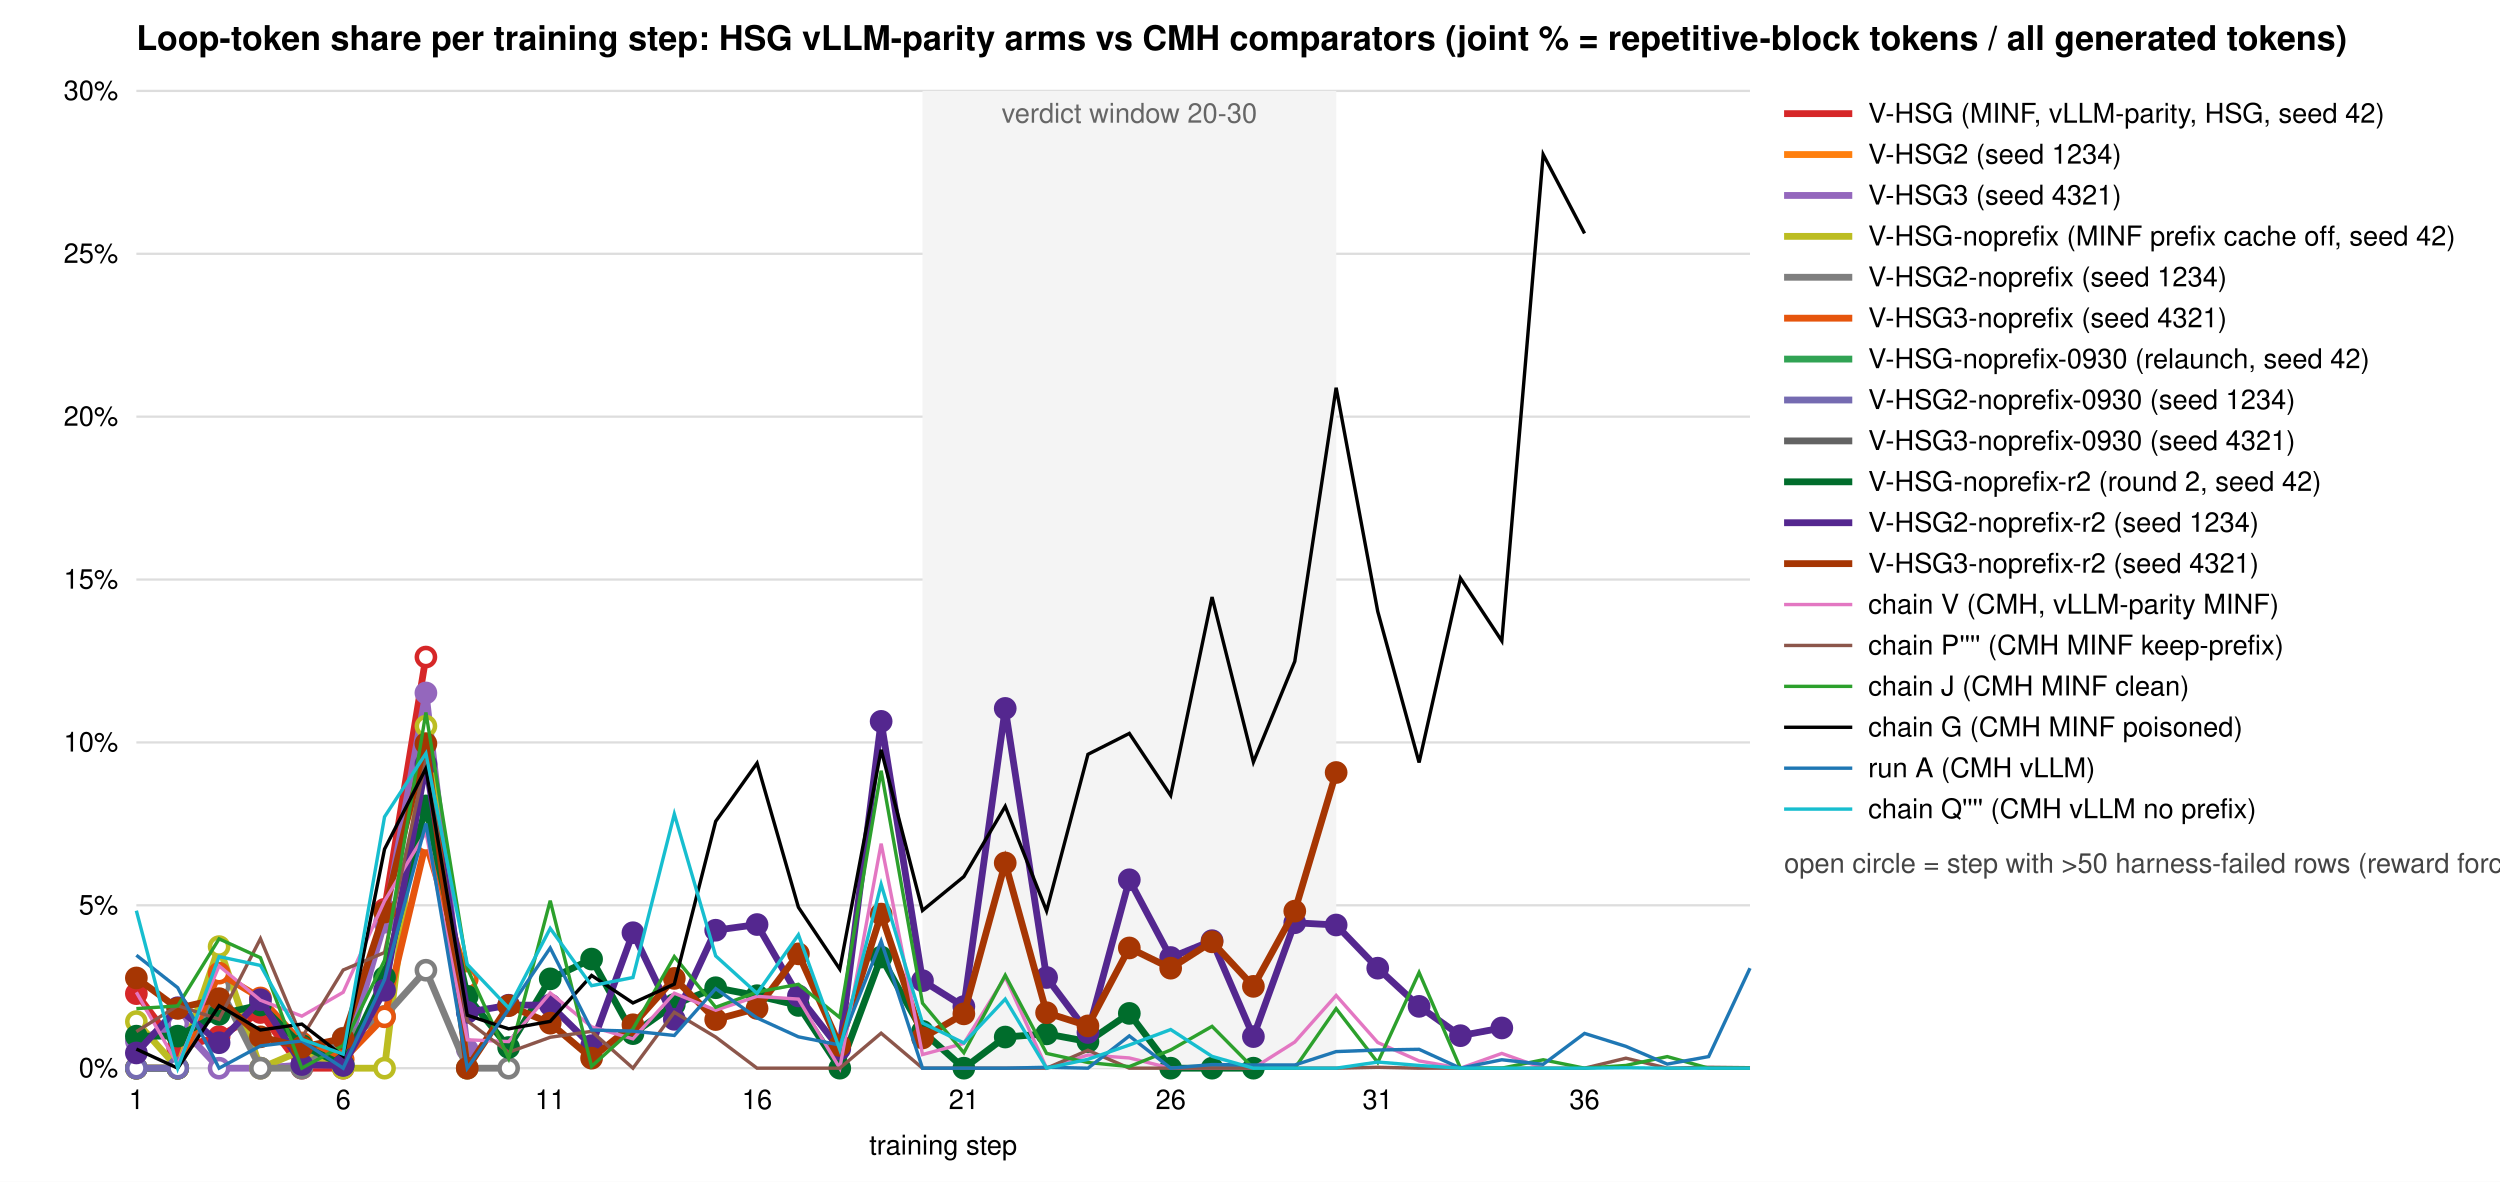
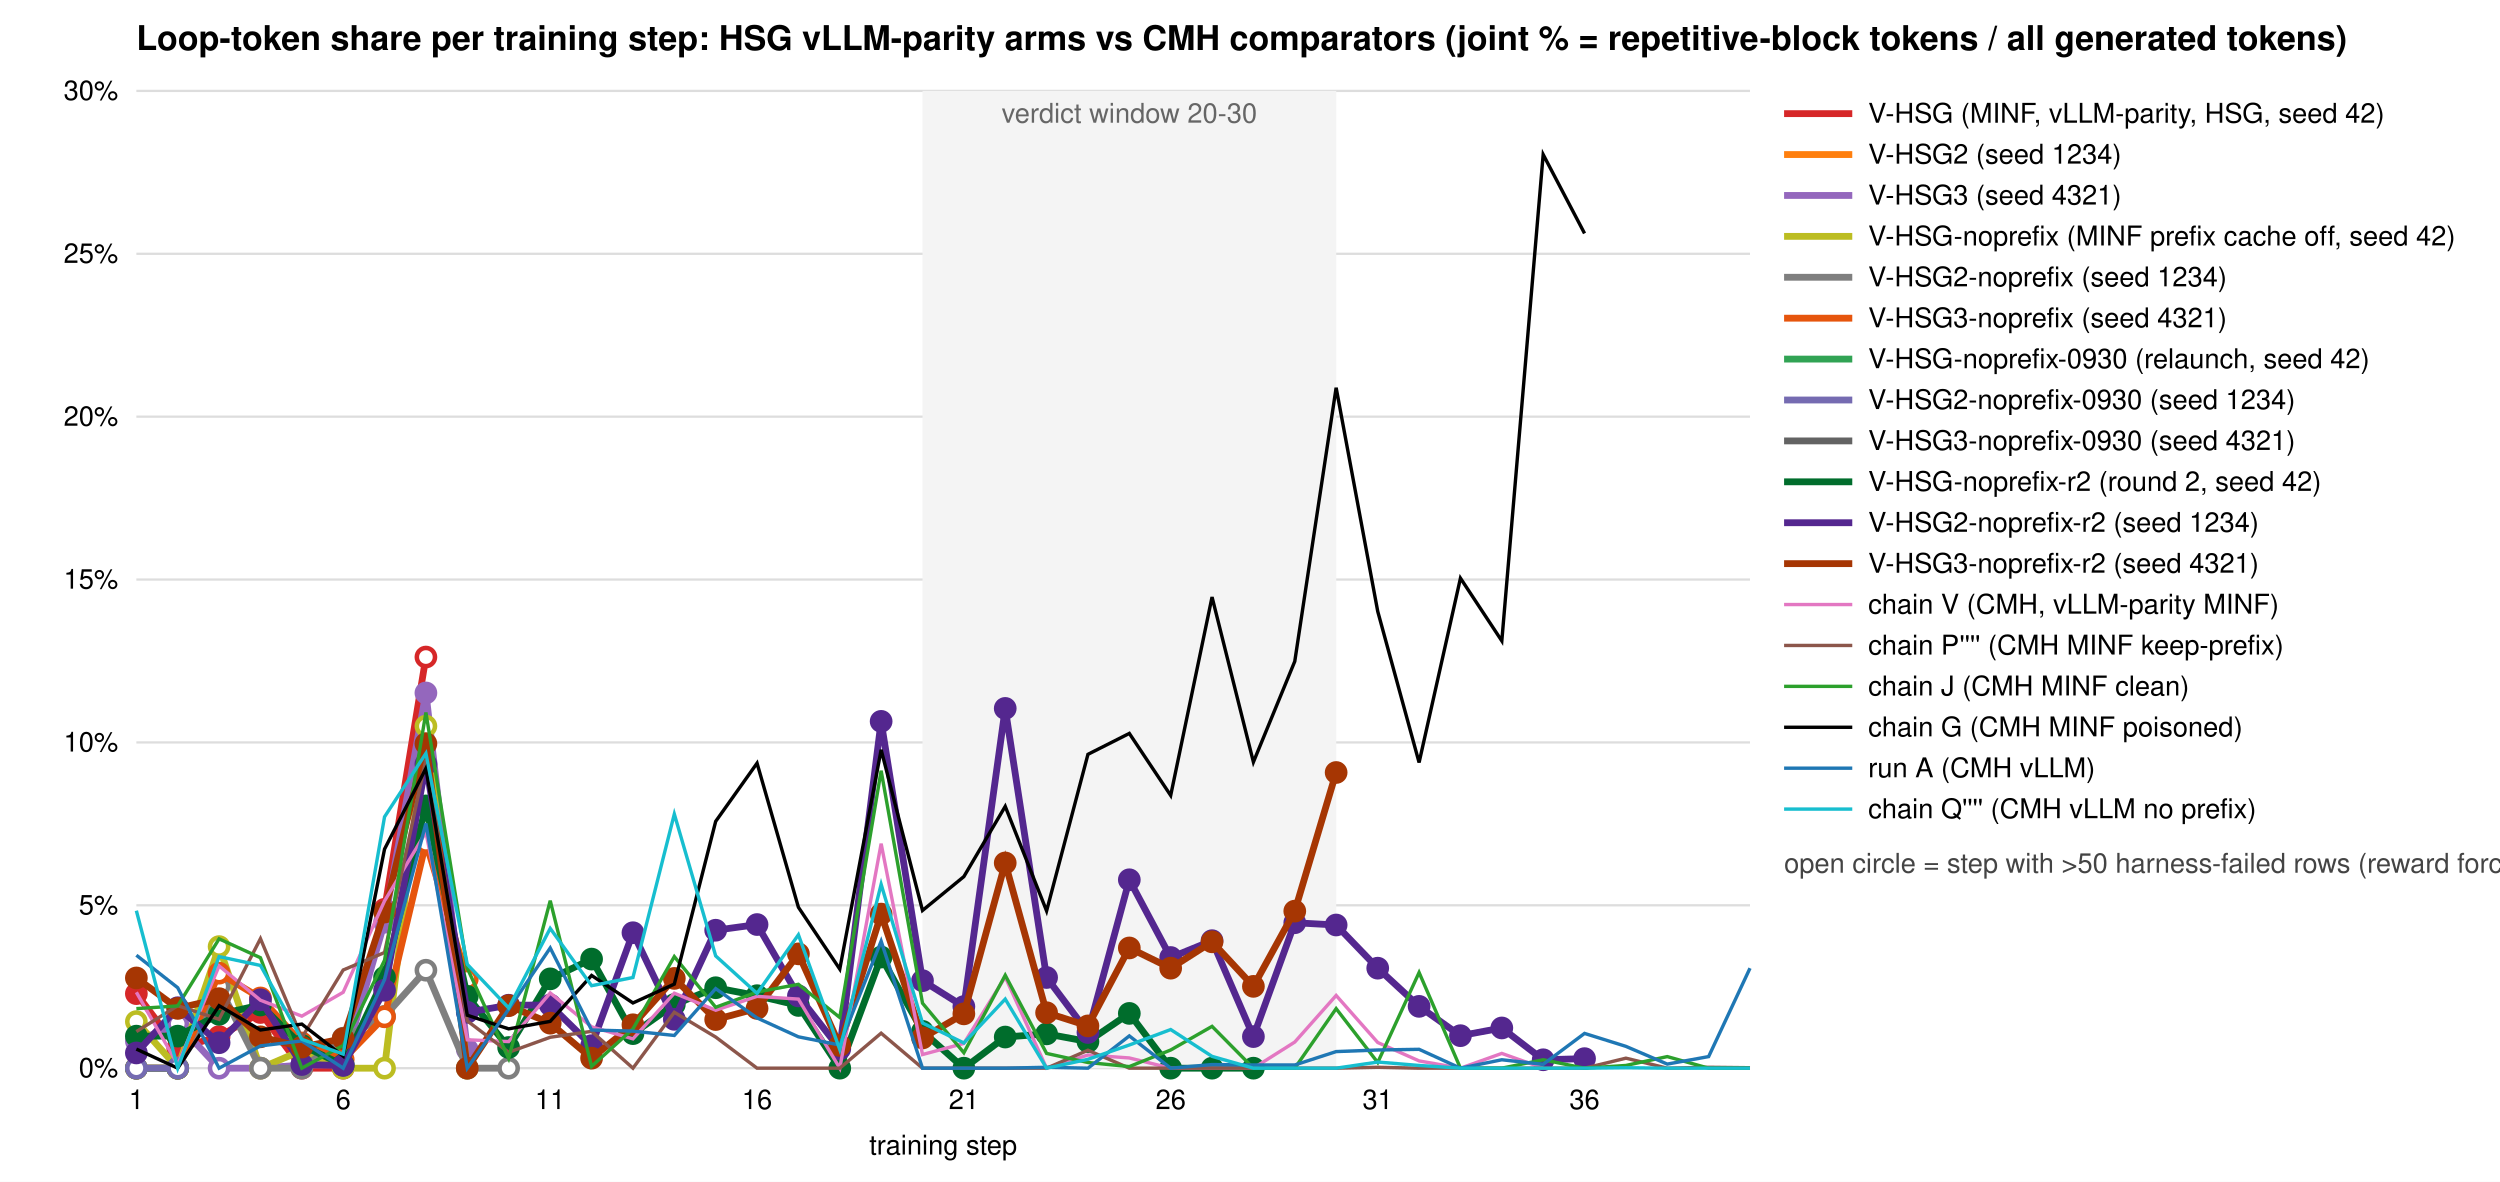
<svg xmlns="http://www.w3.org/2000/svg" width="1100" height="520" font-family="Helvetica,Arial" font-size="12">
  <rect width="1100" height="520" fill="white" />
  <text x="60" y="22" font-size="15" font-weight="bold">Loop-token share per training step: HSG vLLM-parity arms vs CMH comparators (joint % = repetitive-block tokens / all generated tokens)</text>
  <line x1="60" y1="470.0" x2="770" y2="470.0" stroke="#ddd" />
  <text x="52" y="474.0" text-anchor="end">0%</text>
  <line x1="60" y1="398.333" x2="770" y2="398.333" stroke="#ddd" />
  <text x="52" y="402.333" text-anchor="end">5%</text>
  <line x1="60" y1="326.667" x2="770" y2="326.667" stroke="#ddd" />
  <text x="52" y="330.667" text-anchor="end">10%</text>
  <line x1="60" y1="255.0" x2="770" y2="255.0" stroke="#ddd" />
  <text x="52" y="259.0" text-anchor="end">15%</text>
  <line x1="60" y1="183.333" x2="770" y2="183.333" stroke="#ddd" />
  <text x="52" y="187.333" text-anchor="end">20%</text>
  <line x1="60" y1="111.667" x2="770" y2="111.667" stroke="#ddd" />
  <text x="52" y="115.667" text-anchor="end">25%</text>
  <line x1="60" y1="40.0" x2="770" y2="40.0" stroke="#ddd" />
  <text x="52" y="44.0" text-anchor="end">30%</text>
  <text x="60.0" y="488" text-anchor="middle">1</text>
  <text x="151.026" y="488" text-anchor="middle">6</text>
  <text x="242.051" y="488" text-anchor="middle">11</text>
  <text x="333.077" y="488" text-anchor="middle">16</text>
  <text x="424.103" y="488" text-anchor="middle">21</text>
  <text x="515.128" y="488" text-anchor="middle">26</text>
  <text x="606.154" y="488" text-anchor="middle">31</text>
  <text x="697.179" y="488" text-anchor="middle">36</text>
  <text x="415.0" y="508" text-anchor="middle">training step</text>
  <rect x="405.897" y="40" width="182.051" height="430" fill="#f4f4f4" />
  <text x="496.923" y="54" text-anchor="middle" fill="#666">verdict window 20-30</text>
  <polyline fill="none" stroke="#d62728" stroke-width="3" points="60.0,437.2 78.2,461.2 96.4,456.1 114.6,445.5 132.8,470.0 151.0,470.0 169.2,400.1 187.4,289.1" />
  <circle cx="60.0" cy="437.2" r="4" fill="#d62728" stroke="#d62728" stroke-width="2" />
  <circle cx="78.2" cy="461.2" r="4" fill="#d62728" stroke="#d62728" stroke-width="2" />
  <circle cx="96.4" cy="456.1" r="4" fill="#d62728" stroke="#d62728" stroke-width="2" />
  <circle cx="114.6" cy="445.5" r="4" fill="#d62728" stroke="#d62728" stroke-width="2" />
  <circle cx="132.8" cy="470.0" r="4" fill="white" stroke="#d62728" stroke-width="2" />
  <circle cx="151.0" cy="470.0" r="4" fill="white" stroke="#d62728" stroke-width="2" />
  <circle cx="169.2" cy="400.1" r="4" fill="white" stroke="#d62728" stroke-width="2" />
  <circle cx="187.4" cy="289.1" r="4" fill="white" stroke="#d62728" stroke-width="2" />
  <line x1="785" y1="50" x2="815" y2="50" stroke="#d62728" stroke-width="3" />
  <text x="822" y="54">V-HSG (MINF, vLLM-parity, HSG, seed 42)</text>
  <polyline fill="none" stroke="#ff7f0e" stroke-width="3" points="60.0,470.0 78.2,470.0" />
  <circle cx="60.0" cy="470.0" r="4" fill="white" stroke="#ff7f0e" stroke-width="2" />
  <circle cx="78.2" cy="470.0" r="4" fill="white" stroke="#ff7f0e" stroke-width="2" />
  <line x1="785" y1="68" x2="815" y2="68" stroke="#ff7f0e" stroke-width="3" />
  <text x="822" y="72">V-HSG2 (seed 1234)</text>
  <polyline fill="none" stroke="#9467bd" stroke-width="3" points="60.0,458.1 78.2,450.5 96.4,470.0 114.6,470.0 132.8,468.6 151.0,468.5 169.2,405.8 187.4,304.9 205.6,461.8" />
  <circle cx="60.0" cy="458.1" r="4" fill="white" stroke="#9467bd" stroke-width="2" />
  <circle cx="78.2" cy="450.5" r="4" fill="white" stroke="#9467bd" stroke-width="2" />
  <circle cx="96.4" cy="470.0" r="4" fill="white" stroke="#9467bd" stroke-width="2" />
  <circle cx="114.6" cy="470.0" r="4" fill="white" stroke="#9467bd" stroke-width="2" />
  <circle cx="132.8" cy="468.6" r="4" fill="white" stroke="#9467bd" stroke-width="2" />
  <circle cx="151.0" cy="468.5" r="4" fill="white" stroke="#9467bd" stroke-width="2" />
  <circle cx="169.2" cy="405.8" r="4" fill="#9467bd" stroke="#9467bd" stroke-width="2" />
  <circle cx="187.4" cy="304.9" r="4" fill="#9467bd" stroke="#9467bd" stroke-width="2" />
  <circle cx="205.6" cy="461.8" r="4" fill="#9467bd" stroke="#9467bd" stroke-width="2" />
  <line x1="785" y1="86" x2="815" y2="86" stroke="#9467bd" stroke-width="3" />
  <text x="822" y="90">V-HSG3 (seed 4321)</text>
  <polyline fill="none" stroke="#bcbd22" stroke-width="3" points="60.0,449.5 78.2,470.0 96.4,416.5 114.6,470.0 132.8,462.2 151.0,470.0 169.2,470.0 187.4,319.5 205.6,470.0" />
  <circle cx="60.0" cy="449.5" r="4" fill="white" stroke="#bcbd22" stroke-width="2" />
  <circle cx="78.2" cy="470.0" r="4" fill="#bcbd22" stroke="#bcbd22" stroke-width="2" />
  <circle cx="96.4" cy="416.5" r="4" fill="white" stroke="#bcbd22" stroke-width="2" />
  <circle cx="114.6" cy="470.0" r="4" fill="white" stroke="#bcbd22" stroke-width="2" />
  <circle cx="132.8" cy="462.2" r="4" fill="white" stroke="#bcbd22" stroke-width="2" />
  <circle cx="151.0" cy="470.0" r="4" fill="white" stroke="#bcbd22" stroke-width="2" />
  <circle cx="169.2" cy="470.0" r="4" fill="white" stroke="#bcbd22" stroke-width="2" />
  <circle cx="187.4" cy="319.5" r="4" fill="white" stroke="#bcbd22" stroke-width="2" />
  <circle cx="205.6" cy="470.0" r="4" fill="white" stroke="#bcbd22" stroke-width="2" />
  <line x1="785" y1="104" x2="815" y2="104" stroke="#bcbd22" stroke-width="3" />
  <text x="822" y="108">V-HSG-noprefix (MINF prefix cache off, seed 42)</text>
  <polyline fill="none" stroke="#7f7f7f" stroke-width="3" points="60.0,470.0 78.2,470.0 96.4,434.0 114.6,470.0 132.8,470.0 151.0,456.8 169.2,447.2 187.4,426.9 205.6,470.0 223.8,470.0" />
  <circle cx="60.0" cy="470.0" r="4" fill="white" stroke="#7f7f7f" stroke-width="2" />
  <circle cx="78.2" cy="470.0" r="4" fill="white" stroke="#7f7f7f" stroke-width="2" />
  <circle cx="96.4" cy="434.0" r="4" fill="white" stroke="#7f7f7f" stroke-width="2" />
  <circle cx="114.6" cy="470.0" r="4" fill="white" stroke="#7f7f7f" stroke-width="2" />
  <circle cx="132.8" cy="470.0" r="4" fill="white" stroke="#7f7f7f" stroke-width="2" />
  <circle cx="151.0" cy="456.8" r="4" fill="white" stroke="#7f7f7f" stroke-width="2" />
  <circle cx="169.2" cy="447.2" r="4" fill="white" stroke="#7f7f7f" stroke-width="2" />
  <circle cx="187.4" cy="426.9" r="4" fill="white" stroke="#7f7f7f" stroke-width="2" />
  <circle cx="205.6" cy="470.0" r="4" fill="white" stroke="#7f7f7f" stroke-width="2" />
  <circle cx="223.8" cy="470.0" r="4" fill="white" stroke="#7f7f7f" stroke-width="2" />
  <line x1="785" y1="122" x2="815" y2="122" stroke="#7f7f7f" stroke-width="3" />
  <text x="822" y="126">V-HSG2-noprefix (seed 1234)</text>
  <polyline fill="none" stroke="#e6550d" stroke-width="3" points="60.0,470.0 78.2,470.0 96.4,428.2 114.6,439.1 132.8,458.9 151.0,466.2 169.2,447.4 187.4,370.7 205.6,430.8" />
  <circle cx="60.0" cy="470.0" r="4" fill="white" stroke="#e6550d" stroke-width="2" />
  <circle cx="78.2" cy="470.0" r="4" fill="white" stroke="#e6550d" stroke-width="2" />
  <circle cx="96.4" cy="428.2" r="4" fill="white" stroke="#e6550d" stroke-width="2" />
  <circle cx="114.6" cy="439.1" r="4" fill="white" stroke="#e6550d" stroke-width="2" />
  <circle cx="132.8" cy="458.9" r="4" fill="white" stroke="#e6550d" stroke-width="2" />
  <circle cx="151.0" cy="466.2" r="4" fill="#e6550d" stroke="#e6550d" stroke-width="2" />
  <circle cx="169.2" cy="447.4" r="4" fill="white" stroke="#e6550d" stroke-width="2" />
  <circle cx="187.4" cy="370.7" r="4" fill="white" stroke="#e6550d" stroke-width="2" />
  <circle cx="205.6" cy="430.8" r="4" fill="white" stroke="#e6550d" stroke-width="2" />
  <line x1="785" y1="140" x2="815" y2="140" stroke="#e6550d" stroke-width="3" />
  <text x="822" y="144">V-HSG3-noprefix (seed 4321)</text>
  <polyline fill="none" stroke="#31a354" stroke-width="3" points="60.0,470.0 78.2,470.0" />
  <circle cx="60.0" cy="470.0" r="4" fill="white" stroke="#31a354" stroke-width="2" />
  <circle cx="78.2" cy="470.0" r="4" fill="white" stroke="#31a354" stroke-width="2" />
  <line x1="785" y1="158" x2="815" y2="158" stroke="#31a354" stroke-width="3" />
  <text x="822" y="162">V-HSG-noprefix-0930 (relaunch, seed 42)</text>
  <polyline fill="none" stroke="#756bb1" stroke-width="3" points="60.0,470.0 78.2,470.0" />
  <circle cx="60.0" cy="470.0" r="4" fill="white" stroke="#756bb1" stroke-width="2" />
  <circle cx="78.2" cy="470.0" r="4" fill="white" stroke="#756bb1" stroke-width="2" />
  <line x1="785" y1="176" x2="815" y2="176" stroke="#756bb1" stroke-width="3" />
  <text x="822" y="180">V-HSG2-noprefix-0930 (seed 1234)</text>
  <line x1="785" y1="194" x2="815" y2="194" stroke="#636363" stroke-width="3" />
  <text x="822" y="198">V-HSG3-noprefix-0930 (seed 4321)</text>
  <polyline fill="none" stroke="#006d2c" stroke-width="3" points="60.0,455.9 78.2,455.9 96.4,446.3 114.6,442.2 132.8,460.0 151.0,468.6 169.2,430.0 187.4,354.6 205.6,438.4 223.8,460.9 242.1,430.7 260.3,422.0 278.5,454.8 296.7,442.0 314.9,434.6 333.1,438.1 351.3,442.4 369.5,470.0 387.7,421.1 405.9,453.8 424.1,470.0 442.3,456.3 460.5,454.9 478.7,458.3 496.9,445.9 515.1,470.0 533.3,470.0 551.5,470.0" />
  <circle cx="60.0" cy="455.9" r="4" fill="#006d2c" stroke="#006d2c" stroke-width="2" />
  <circle cx="78.2" cy="455.9" r="4" fill="#006d2c" stroke="#006d2c" stroke-width="2" />
  <circle cx="96.4" cy="446.3" r="4" fill="#006d2c" stroke="#006d2c" stroke-width="2" />
  <circle cx="114.6" cy="442.2" r="4" fill="#006d2c" stroke="#006d2c" stroke-width="2" />
  <circle cx="132.8" cy="460.0" r="4" fill="#006d2c" stroke="#006d2c" stroke-width="2" />
  <circle cx="151.0" cy="468.6" r="4" fill="#006d2c" stroke="#006d2c" stroke-width="2" />
  <circle cx="169.2" cy="430.0" r="4" fill="#006d2c" stroke="#006d2c" stroke-width="2" />
  <circle cx="187.4" cy="354.6" r="4" fill="#006d2c" stroke="#006d2c" stroke-width="2" />
  <circle cx="205.6" cy="438.4" r="4" fill="#006d2c" stroke="#006d2c" stroke-width="2" />
  <circle cx="223.8" cy="460.9" r="4" fill="#006d2c" stroke="#006d2c" stroke-width="2" />
  <circle cx="242.1" cy="430.7" r="4" fill="#006d2c" stroke="#006d2c" stroke-width="2" />
  <circle cx="260.3" cy="422.0" r="4" fill="#006d2c" stroke="#006d2c" stroke-width="2" />
  <circle cx="278.5" cy="454.8" r="4" fill="#006d2c" stroke="#006d2c" stroke-width="2" />
  <circle cx="296.7" cy="442.0" r="4" fill="#006d2c" stroke="#006d2c" stroke-width="2" />
  <circle cx="314.9" cy="434.6" r="4" fill="#006d2c" stroke="#006d2c" stroke-width="2" />
  <circle cx="333.1" cy="438.1" r="4" fill="#006d2c" stroke="#006d2c" stroke-width="2" />
  <circle cx="351.3" cy="442.4" r="4" fill="#006d2c" stroke="#006d2c" stroke-width="2" />
  <circle cx="369.5" cy="470.0" r="4" fill="#006d2c" stroke="#006d2c" stroke-width="2" />
  <circle cx="387.7" cy="421.1" r="4" fill="#006d2c" stroke="#006d2c" stroke-width="2" />
  <circle cx="405.9" cy="453.8" r="4" fill="#006d2c" stroke="#006d2c" stroke-width="2" />
  <circle cx="424.1" cy="470.0" r="4" fill="#006d2c" stroke="#006d2c" stroke-width="2" />
  <circle cx="442.3" cy="456.3" r="4" fill="#006d2c" stroke="#006d2c" stroke-width="2" />
  <circle cx="460.5" cy="454.9" r="4" fill="#006d2c" stroke="#006d2c" stroke-width="2" />
  <circle cx="478.7" cy="458.3" r="4" fill="#006d2c" stroke="#006d2c" stroke-width="2" />
  <circle cx="496.9" cy="445.9" r="4" fill="#006d2c" stroke="#006d2c" stroke-width="2" />
  <circle cx="515.1" cy="470.0" r="4" fill="#006d2c" stroke="#006d2c" stroke-width="2" />
  <circle cx="533.3" cy="470.0" r="4" fill="#006d2c" stroke="#006d2c" stroke-width="2" />
  <circle cx="551.5" cy="470.0" r="4" fill="#006d2c" stroke="#006d2c" stroke-width="2" />
  <line x1="785" y1="212" x2="815" y2="212" stroke="#006d2c" stroke-width="3" />
  <text x="822" y="216">V-HSG-noprefix-r2 (round 2, seed 42)</text>
-   <polyline fill="none" stroke="#54278f" stroke-width="3" points="60.0,463.3 78.2,443.4 96.4,458.8 114.6,439.9 132.8,468.4 151.0,468.8 169.2,435.7 187.4,336.2 205.6,445.4 223.8,442.3 242.1,442.2 260.3,460.1 278.5,410.4 296.7,448.5 314.9,409.3 333.1,406.8 351.3,438.2 369.5,461.5 387.7,317.4 405.9,431.5 424.1,442.9 442.3,311.7 460.5,430.1 478.7,454.3 496.9,387.1 515.1,421.3 533.3,413.9 551.5,456.1 569.7,406.0 587.9,407.0 606.2,426.0 624.4,442.8 642.6,455.7 660.8,452.3" />
+   <polyline fill="none" stroke="#54278f" stroke-width="3" points="60.0,463.3 78.2,443.4 96.4,458.8 114.6,439.9 132.8,468.4 151.0,468.8 169.2,435.7 187.4,336.2 205.6,445.4 223.8,442.3 242.1,442.2 260.3,460.1 278.5,410.4 296.7,448.5 314.9,409.3 333.1,406.8 351.3,438.2 369.5,461.5 387.7,317.4 405.9,431.5 424.1,442.9 442.3,311.7 460.5,430.1 478.7,454.3 496.9,387.1 515.1,421.3 533.3,413.9 551.5,456.1 569.7,406.0 587.9,407.0 606.2,426.0 624.4,442.8 642.6,455.7 660.8,452.3 679.0,466.3 697.2,465.8" />
  <circle cx="60.0" cy="463.3" r="4" fill="#54278f" stroke="#54278f" stroke-width="2" />
  <circle cx="78.2" cy="443.4" r="4" fill="#54278f" stroke="#54278f" stroke-width="2" />
  <circle cx="96.4" cy="458.8" r="4" fill="#54278f" stroke="#54278f" stroke-width="2" />
  <circle cx="114.6" cy="439.9" r="4" fill="#54278f" stroke="#54278f" stroke-width="2" />
  <circle cx="132.8" cy="468.4" r="4" fill="#54278f" stroke="#54278f" stroke-width="2" />
  <circle cx="151.0" cy="468.8" r="4" fill="#54278f" stroke="#54278f" stroke-width="2" />
  <circle cx="169.2" cy="435.7" r="4" fill="#54278f" stroke="#54278f" stroke-width="2" />
  <circle cx="187.4" cy="336.2" r="4" fill="#54278f" stroke="#54278f" stroke-width="2" />
  <circle cx="205.6" cy="445.4" r="4" fill="#54278f" stroke="#54278f" stroke-width="2" />
  <circle cx="223.8" cy="442.3" r="4" fill="#54278f" stroke="#54278f" stroke-width="2" />
  <circle cx="242.1" cy="442.2" r="4" fill="#54278f" stroke="#54278f" stroke-width="2" />
  <circle cx="260.3" cy="460.1" r="4" fill="#54278f" stroke="#54278f" stroke-width="2" />
  <circle cx="278.5" cy="410.4" r="4" fill="#54278f" stroke="#54278f" stroke-width="2" />
  <circle cx="296.7" cy="448.5" r="4" fill="#54278f" stroke="#54278f" stroke-width="2" />
  <circle cx="314.9" cy="409.3" r="4" fill="#54278f" stroke="#54278f" stroke-width="2" />
  <circle cx="333.1" cy="406.8" r="4" fill="#54278f" stroke="#54278f" stroke-width="2" />
  <circle cx="351.3" cy="438.2" r="4" fill="#54278f" stroke="#54278f" stroke-width="2" />
  <circle cx="369.5" cy="461.5" r="4" fill="#54278f" stroke="#54278f" stroke-width="2" />
  <circle cx="387.7" cy="317.4" r="4" fill="#54278f" stroke="#54278f" stroke-width="2" />
  <circle cx="405.9" cy="431.5" r="4" fill="#54278f" stroke="#54278f" stroke-width="2" />
  <circle cx="424.1" cy="442.9" r="4" fill="#54278f" stroke="#54278f" stroke-width="2" />
  <circle cx="442.3" cy="311.7" r="4" fill="#54278f" stroke="#54278f" stroke-width="2" />
  <circle cx="460.5" cy="430.1" r="4" fill="#54278f" stroke="#54278f" stroke-width="2" />
  <circle cx="478.7" cy="454.3" r="4" fill="#54278f" stroke="#54278f" stroke-width="2" />
  <circle cx="496.9" cy="387.1" r="4" fill="#54278f" stroke="#54278f" stroke-width="2" />
  <circle cx="515.1" cy="421.3" r="4" fill="#54278f" stroke="#54278f" stroke-width="2" />
  <circle cx="533.3" cy="413.9" r="4" fill="#54278f" stroke="#54278f" stroke-width="2" />
  <circle cx="551.5" cy="456.1" r="4" fill="#54278f" stroke="#54278f" stroke-width="2" />
  <circle cx="569.7" cy="406.0" r="4" fill="#54278f" stroke="#54278f" stroke-width="2" />
  <circle cx="587.9" cy="407.0" r="4" fill="#54278f" stroke="#54278f" stroke-width="2" />
  <circle cx="606.2" cy="426.0" r="4" fill="#54278f" stroke="#54278f" stroke-width="2" />
  <circle cx="624.4" cy="442.8" r="4" fill="#54278f" stroke="#54278f" stroke-width="2" />
  <circle cx="642.6" cy="455.7" r="4" fill="#54278f" stroke="#54278f" stroke-width="2" />
  <circle cx="660.8" cy="452.3" r="4" fill="#54278f" stroke="#54278f" stroke-width="2" />
+   <circle cx="679.0" cy="466.3" r="4" fill="#54278f" stroke="#54278f" stroke-width="2" />
+   <circle cx="697.2" cy="465.8" r="4" fill="#54278f" stroke="#54278f" stroke-width="2" />
  <line x1="785" y1="230" x2="815" y2="230" stroke="#54278f" stroke-width="3" />
  <text x="822" y="234">V-HSG2-noprefix-r2 (seed 1234)</text>
  <polyline fill="none" stroke="#a63603" stroke-width="3" points="60.0,430.3 78.2,443.7 96.4,439.4 114.6,456.2 132.8,460.7 151.0,457.0 169.2,401.3 187.4,327.2 205.6,470.0 223.8,442.5 242.1,450.2 260.3,465.6 278.5,450.9 296.7,430.5 314.9,448.6 333.1,443.7 351.3,419.7 369.5,460.0 387.7,402.2 405.9,456.7 424.1,446.1 442.3,379.7 460.5,445.6 478.7,451.4 496.9,417.1 515.1,426.0 533.3,414.4 551.5,434.0 569.7,400.9 587.9,339.9" />
  <circle cx="60.0" cy="430.3" r="4" fill="#a63603" stroke="#a63603" stroke-width="2" />
  <circle cx="78.2" cy="443.7" r="4" fill="#a63603" stroke="#a63603" stroke-width="2" />
  <circle cx="96.4" cy="439.4" r="4" fill="#a63603" stroke="#a63603" stroke-width="2" />
  <circle cx="114.6" cy="456.2" r="4" fill="#a63603" stroke="#a63603" stroke-width="2" />
  <circle cx="132.8" cy="460.7" r="4" fill="#a63603" stroke="#a63603" stroke-width="2" />
  <circle cx="151.0" cy="457.0" r="4" fill="#a63603" stroke="#a63603" stroke-width="2" />
  <circle cx="169.2" cy="401.3" r="4" fill="#a63603" stroke="#a63603" stroke-width="2" />
  <circle cx="187.4" cy="327.2" r="4" fill="#a63603" stroke="#a63603" stroke-width="2" />
  <circle cx="205.6" cy="470.0" r="4" fill="#a63603" stroke="#a63603" stroke-width="2" />
  <circle cx="223.8" cy="442.5" r="4" fill="#a63603" stroke="#a63603" stroke-width="2" />
  <circle cx="242.1" cy="450.2" r="4" fill="#a63603" stroke="#a63603" stroke-width="2" />
  <circle cx="260.3" cy="465.6" r="4" fill="#a63603" stroke="#a63603" stroke-width="2" />
  <circle cx="278.5" cy="450.9" r="4" fill="#a63603" stroke="#a63603" stroke-width="2" />
  <circle cx="296.7" cy="430.5" r="4" fill="#a63603" stroke="#a63603" stroke-width="2" />
  <circle cx="314.9" cy="448.6" r="4" fill="#a63603" stroke="#a63603" stroke-width="2" />
  <circle cx="333.1" cy="443.7" r="4" fill="#a63603" stroke="#a63603" stroke-width="2" />
  <circle cx="351.3" cy="419.7" r="4" fill="#a63603" stroke="#a63603" stroke-width="2" />
  <circle cx="369.5" cy="460.0" r="4" fill="#a63603" stroke="#a63603" stroke-width="2" />
  <circle cx="387.7" cy="402.2" r="4" fill="#a63603" stroke="#a63603" stroke-width="2" />
  <circle cx="405.9" cy="456.7" r="4" fill="#a63603" stroke="#a63603" stroke-width="2" />
  <circle cx="424.1" cy="446.1" r="4" fill="#a63603" stroke="#a63603" stroke-width="2" />
  <circle cx="442.3" cy="379.7" r="4" fill="#a63603" stroke="#a63603" stroke-width="2" />
  <circle cx="460.5" cy="445.6" r="4" fill="#a63603" stroke="#a63603" stroke-width="2" />
  <circle cx="478.7" cy="451.4" r="4" fill="#a63603" stroke="#a63603" stroke-width="2" />
  <circle cx="496.9" cy="417.1" r="4" fill="#a63603" stroke="#a63603" stroke-width="2" />
  <circle cx="515.1" cy="426.0" r="4" fill="#a63603" stroke="#a63603" stroke-width="2" />
  <circle cx="533.3" cy="414.4" r="4" fill="#a63603" stroke="#a63603" stroke-width="2" />
  <circle cx="551.5" cy="434.0" r="4" fill="#a63603" stroke="#a63603" stroke-width="2" />
  <circle cx="569.7" cy="400.9" r="4" fill="#a63603" stroke="#a63603" stroke-width="2" />
  <circle cx="587.9" cy="339.9" r="4" fill="#a63603" stroke="#a63603" stroke-width="2" />
  <line x1="785" y1="248" x2="815" y2="248" stroke="#a63603" stroke-width="3" />
  <text x="822" y="252">V-HSG3-noprefix-r2 (seed 4321)</text>
  <polyline fill="none" stroke="#e377c2" stroke-width="1.5" points="60.0,436.6 78.2,468.4 96.4,425.0 114.6,440.1 132.8,447.1 151.0,436.6 169.2,396.4 187.4,366.2 205.6,457.5 223.8,458.3 242.1,436.9 260.3,451.8 278.5,457.1 296.7,437.0 314.9,444.5 333.1,438.4 351.3,439.6 369.5,470.0 387.7,371.2 405.9,464.0 424.1,459.1 442.3,429.9 460.5,470.0 478.7,464.2 496.9,465.5 515.1,470.0 533.3,470.0 551.5,470.0 569.7,458.5 587.9,438.0 606.2,458.7 624.4,466.8 642.6,470.0 660.8,463.5 679.0,470.0" />
  <line x1="785" y1="266" x2="815" y2="266" stroke="#e377c2" stroke-width="1.5" />
  <text x="822" y="270">chain V (CMH, vLLM-parity MINF)</text>
  <polyline fill="none" stroke="#8c564b" stroke-width="1.5" points="60.0,453.9 78.2,442.5 96.4,448.5 114.6,413.0 132.8,456.6 151.0,426.8 169.2,419.1 187.4,334.3 205.6,449.2 223.8,463.0 242.1,456.4 260.3,453.8 278.5,470.0 296.7,445.4 314.9,456.3 333.1,470.0 351.3,470.0 369.5,470.0 387.7,454.6 405.9,470.0 424.1,470.0 442.3,470.0 460.5,470.0 478.7,462.1 496.9,470.0 515.1,470.0 533.3,470.0 551.5,470.0 569.7,470.0 587.9,470.0 606.2,469.6 624.4,470.0 642.6,470.0 660.8,470.0 679.0,470.0 697.2,470.0 715.4,465.6 733.6,470.0 751.8,469.6 770.0,469.8" />
  <line x1="785" y1="284" x2="815" y2="284" stroke="#8c564b" stroke-width="1.5" />
  <text x="822" y="288">chain P'''' (CMH MINF keep-prefix)</text>
  <polyline fill="none" stroke="#2ca02c" stroke-width="1.5" points="60.0,443.8 78.2,442.6 96.4,413.1 114.6,421.4 132.8,470.0 151.0,460.0 169.2,422.5 187.4,313.5 205.6,426.0 223.8,465.7 242.1,396.3 260.3,469.2 278.5,452.7 296.7,420.9 314.9,443.2 333.1,436.5 351.3,433.1 369.5,447.7 387.7,339.1 405.9,441.4 424.1,463.2 442.3,429.1 460.5,463.5 478.7,467.5 496.9,469.3 515.1,462.0 533.3,451.6 551.5,470.0 569.7,470.0 587.9,443.8 606.2,467.5 624.4,427.9 642.6,470.0 660.8,470.0 679.0,466.3 697.2,470.0 715.4,468.8 733.6,464.9 751.8,470.0 770.0,470.0" />
  <line x1="785" y1="302" x2="815" y2="302" stroke="#2ca02c" stroke-width="1.5" />
  <text x="822" y="306">chain J (CMH MINF clean)</text>
  <polyline fill="none" stroke="#000000" stroke-width="1.5" points="60.0,461.6 78.2,470.0 96.4,442.5 114.6,453.2 132.8,450.6 151.0,464.7 169.2,373.6 187.4,338.1 205.6,446.7 223.8,452.7 242.1,449.4 260.3,429.2 278.5,441.3 296.7,433.0 314.9,361.4 333.1,335.8 351.3,399.2 369.5,426.4 387.7,329.9 405.9,400.6 424.1,385.7 442.3,354.8 460.5,400.8 478.7,331.9 496.9,322.7 515.1,350.0 533.3,262.7 551.5,335.3 569.7,291.0 587.9,170.6 606.2,269.0 624.4,335.5 642.6,254.4 660.8,282.0 679.0,68.0 697.2,102.7" />
  <line x1="785" y1="320" x2="815" y2="320" stroke="#000000" stroke-width="1.5" />
  <text x="822" y="324">chain G (CMH MINF poisoned)</text>
  <polyline fill="none" stroke="#1f77b4" stroke-width="1.5" points="60.0,420.3 78.2,434.6 96.4,470.0 114.6,460.2 132.8,458.0 151.0,470.0 169.2,431.0 187.4,362.3 205.6,470.0 223.8,444.1 242.1,417.1 260.3,453.2 278.5,453.7 296.7,455.6 314.9,435.0 333.1,447.9 351.3,456.2 369.5,459.8 387.7,414.1 405.9,470.0 424.1,470.0 442.3,470.0 460.5,469.6 478.7,470.0 496.9,455.8 515.1,470.0 533.3,468.4 551.5,468.6 569.7,468.6 587.9,462.7 606.2,462.0 624.4,461.7 642.6,470.0 660.8,466.3 679.0,468.3 697.2,454.7 715.4,460.4 733.6,468.2 751.8,464.9 770.0,426.0" />
  <line x1="785" y1="338" x2="815" y2="338" stroke="#1f77b4" stroke-width="1.5" />
  <text x="822" y="342">run A (CMH vLLM)</text>
  <polyline fill="none" stroke="#17becf" stroke-width="1.5" points="60.0,400.7 78.2,470.0 96.4,420.9 114.6,424.8 132.8,457.3 151.0,463.8 169.2,359.4 187.4,331.5 205.6,424.3 223.8,443.5 242.1,408.5 260.3,433.7 278.5,430.1 296.7,358.2 314.9,420.6 333.1,437.1 351.3,411.3 369.5,461.8 387.7,389.1 405.9,450.1 424.1,458.9 442.3,439.6 460.5,470.0 478.7,466.1 496.9,459.8 515.1,453.0 533.3,464.8 551.5,470.0 569.7,470.0 587.9,470.0 606.2,467.3 624.4,468.8 642.6,470.0 660.8,470.0 679.0,470.0 697.2,470.0 715.4,469.8 733.6,470.0 751.8,470.0 770.0,470.0" />
  <line x1="785" y1="356" x2="815" y2="356" stroke="#17becf" stroke-width="1.5" />
  <text x="822" y="360">chain Q'''' (CMH vLLM no prefix)</text>
  <text x="785" y="384" fill="#444">open circle = step with &gt;50 harness-failed rows (reward forced 0)</text>
</svg>
